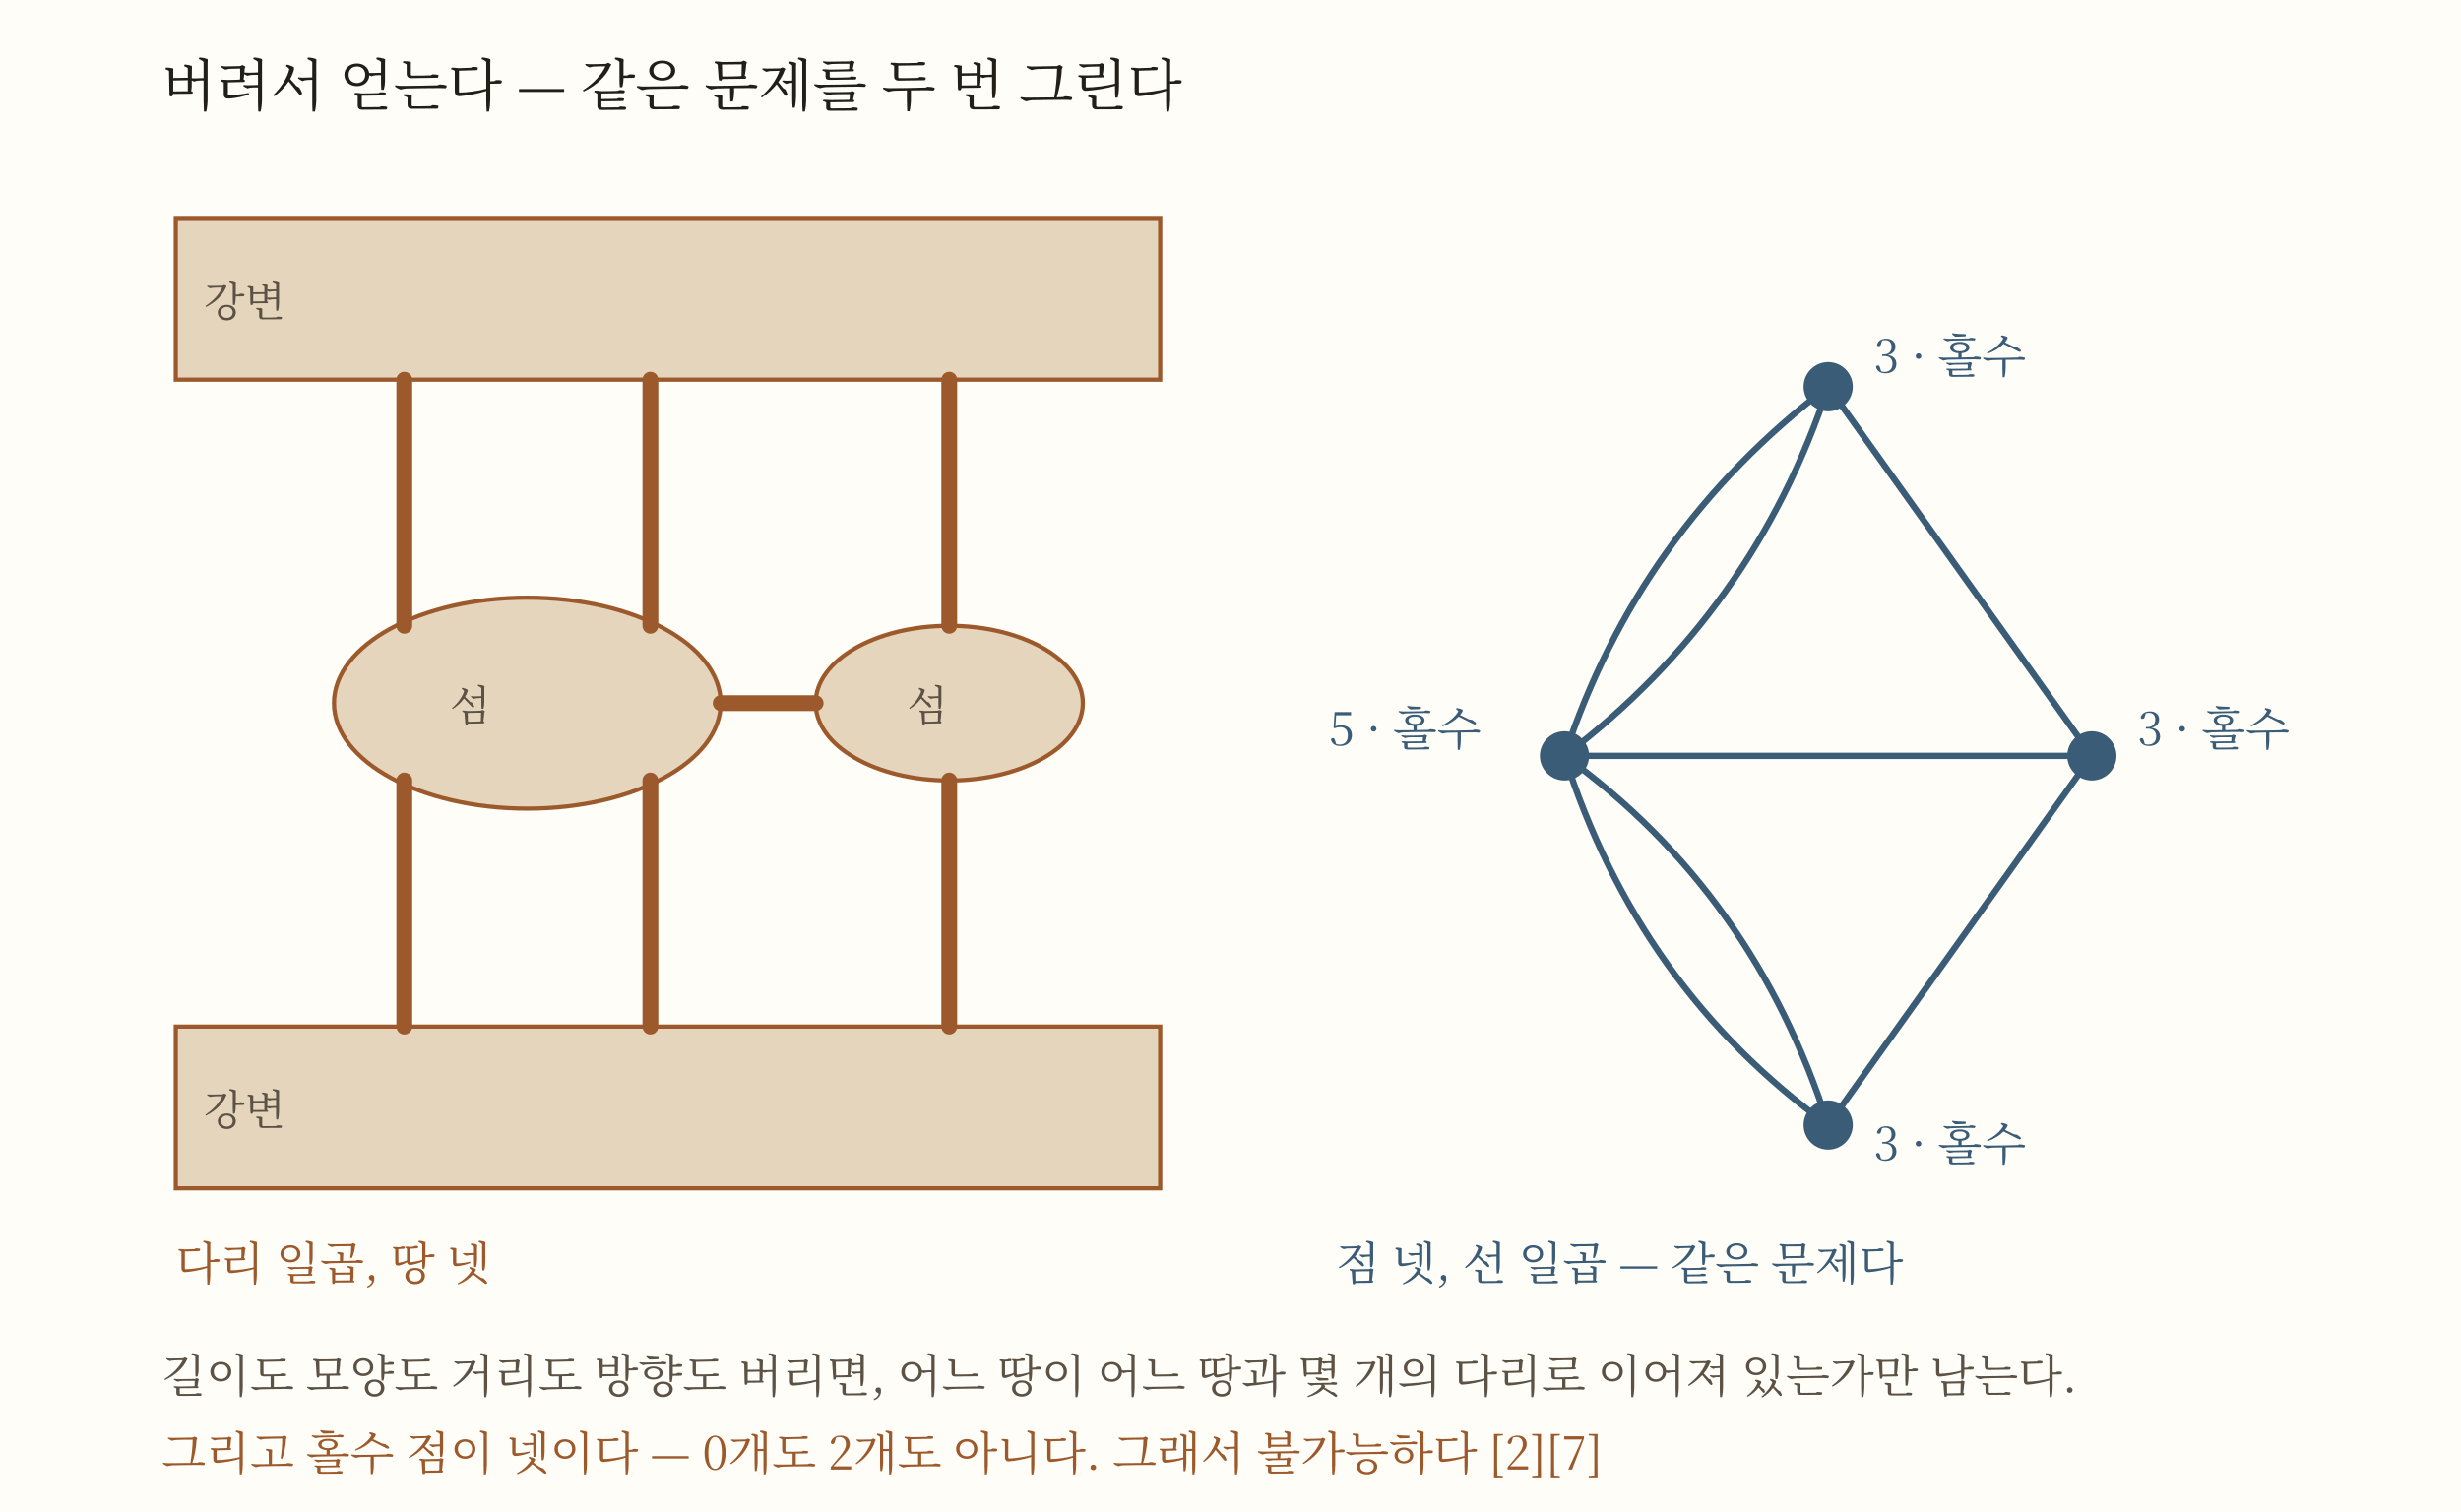
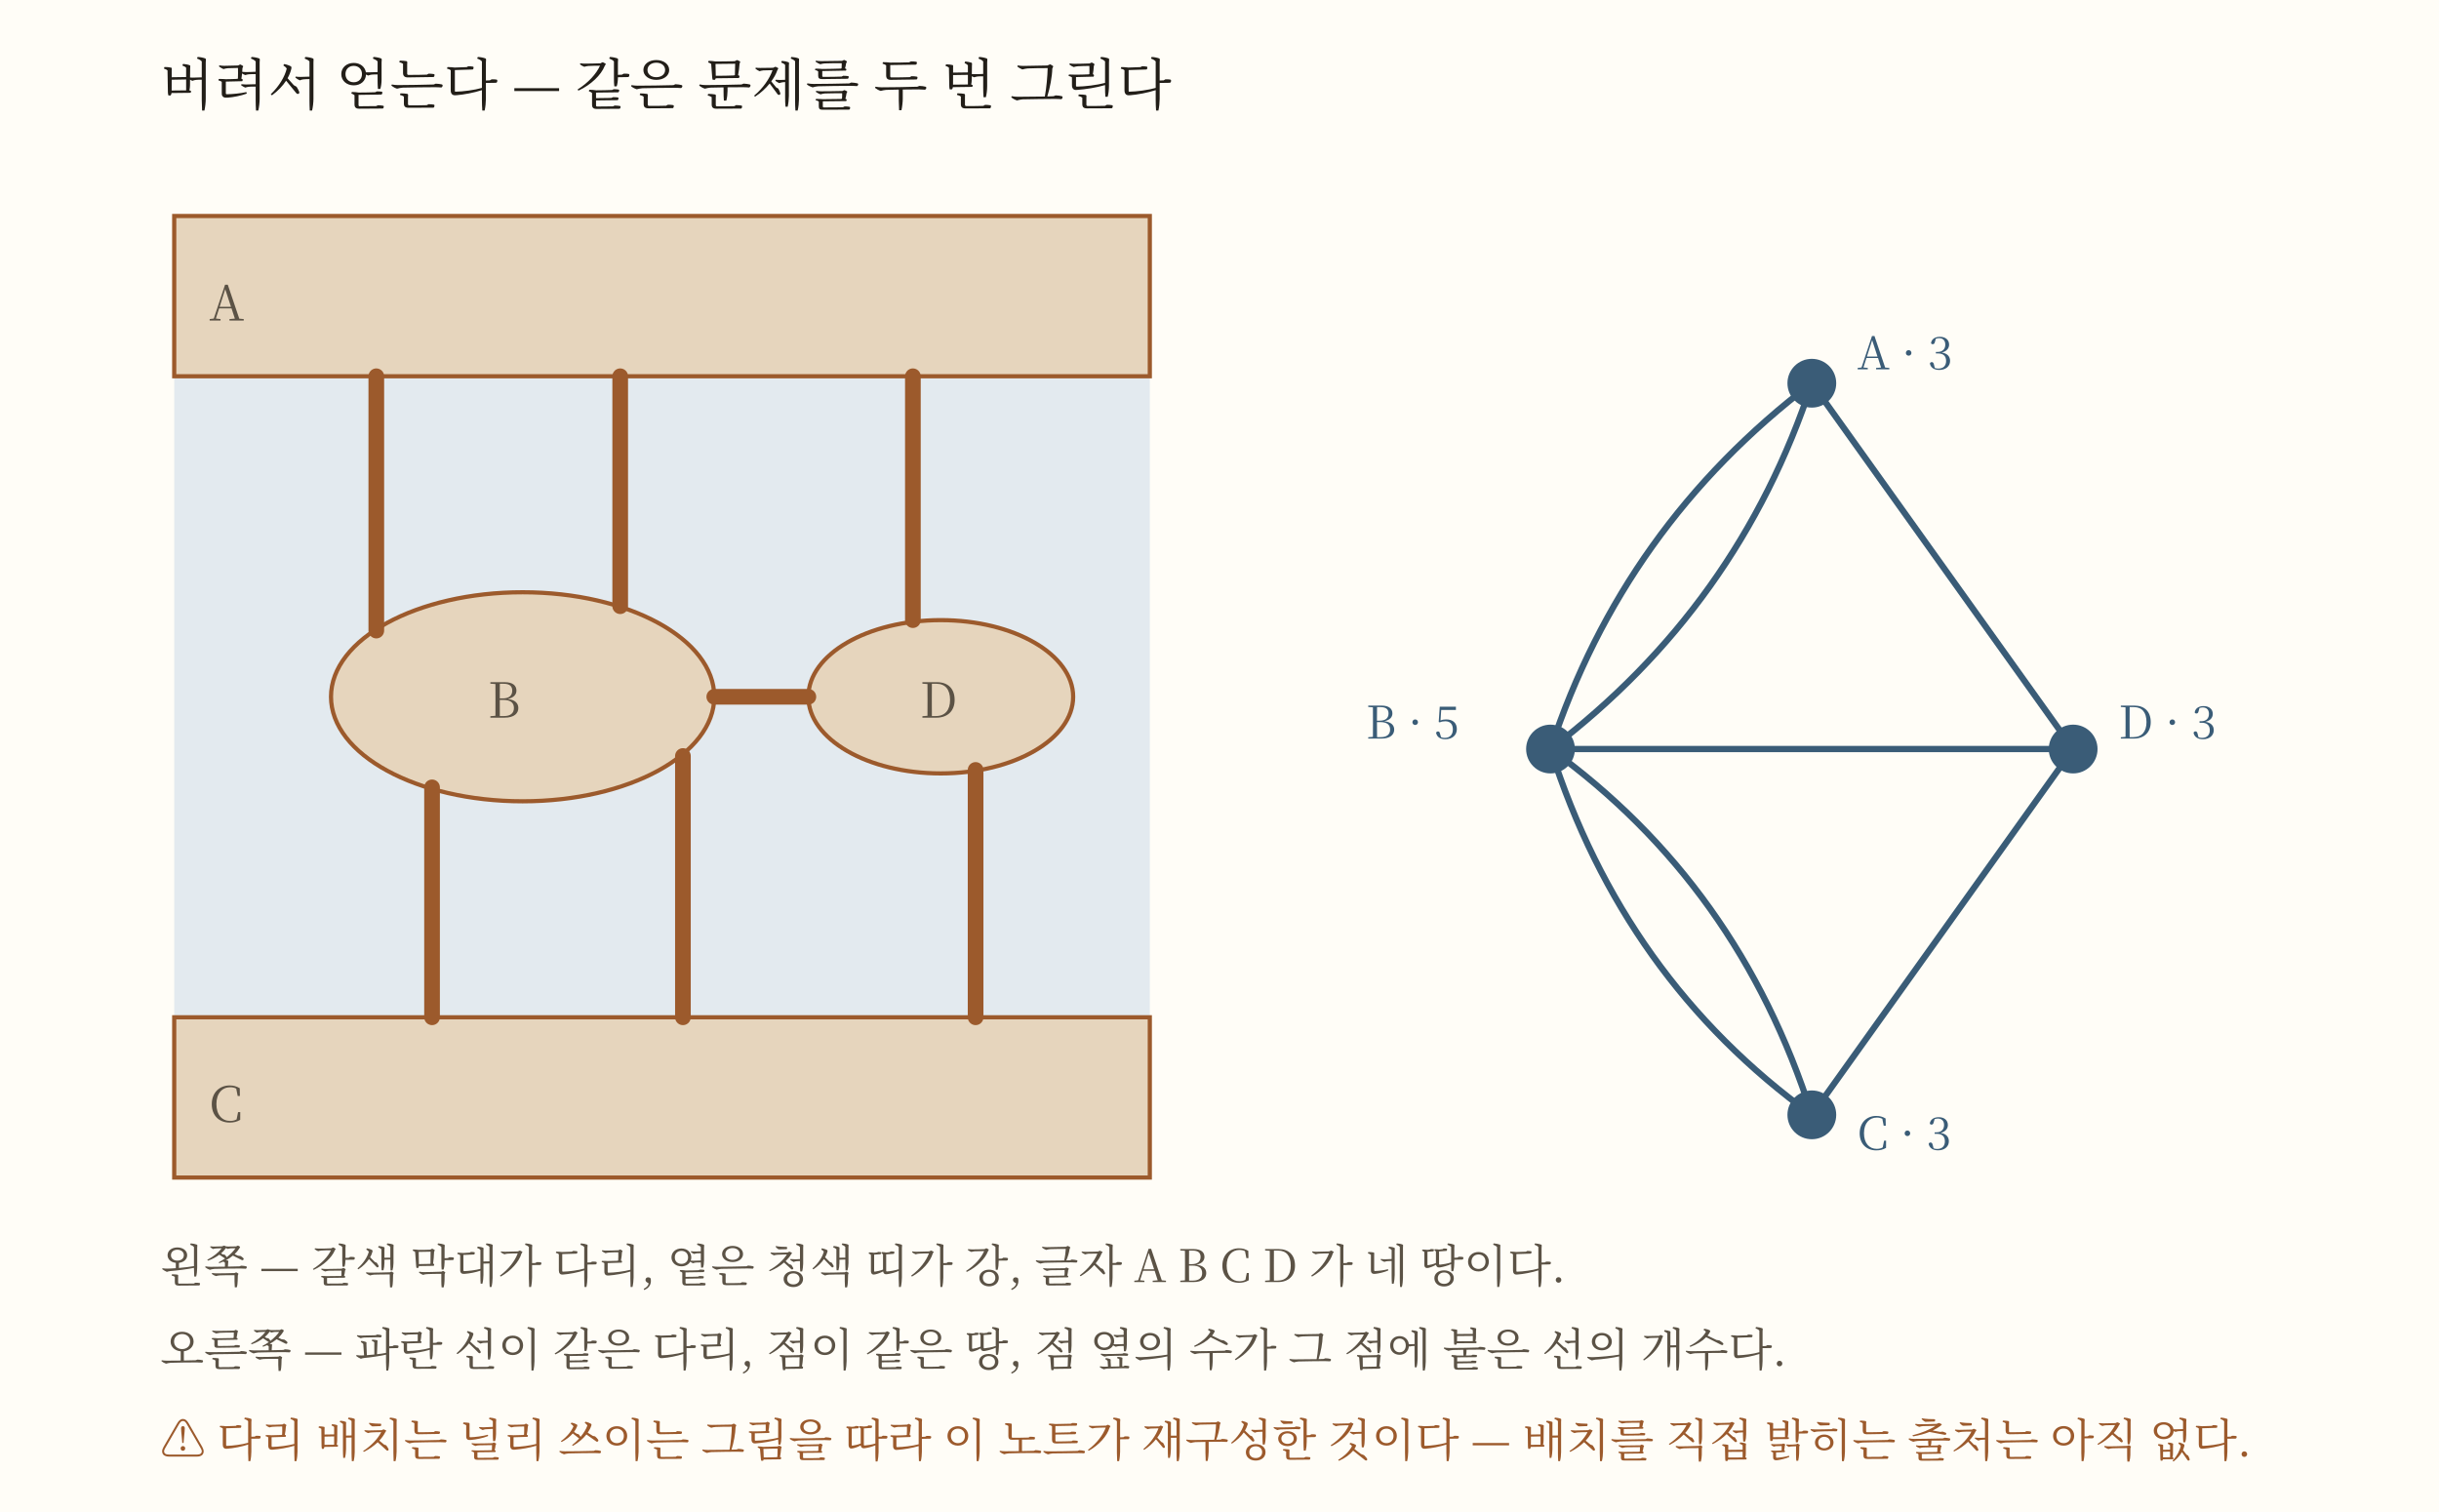
- <svg xmlns="http://www.w3.org/2000/svg" viewBox="0 0 700 430" role="img" aria-label="왼쪽은 쾨니히스베르크의 약도다. 위와 아래에 강변 땅이 가로로 길게 있고 그 사이 강에 섬이 둘 있는데 왼쪽 섬이 더 크다. 땅과 섬을 잇는 다리가 일곱 개 그려져 있다. 위 강변과 큰 섬 사이에 둘, 아래 강변과 큰 섬 사이에 둘, 위 강변과 작은 섬 사이에 하나, 아래 강변과 작은 섬 사이에 하나, 두 섬 사이에 하나다. 오른쪽은 같은 것을 점과 선으로 바꾼 그림이다. 점이 넷이고 선이 일곱이며 배치가 왼쪽 약도와 같다. 위 점과 큰 섬 점 사이에 선이 둘이라 두 줄로 휘어 그렸고 아래도 마찬가지다. 점마다 붙은 선의 개수가 적혀 있는데 위 점 3, 왼쪽 점 5, 오른쪽 점 3, 아래 점 3 이고 넷 다 홀수라고 표시되어 있다. 그림 아래에는 버린 것과 남은 것을 적었다. 다리의 길이와 섬의 모양과 거리와 방향을 버리면 어느 땅이 어느 땅과 몇 개의 다리로 이어져 있는가만 남는다는 것, 그리고 홀수 점이 넷이라 0개도 2개도 아니므로 불가능하다는 것이다. 홀수 점이 0개나 2개여야 한다는 판정 기준은 출처 2와 7 에서 온 것이다">
+ <svg xmlns="http://www.w3.org/2000/svg" viewBox="0 0 700 434" role="img" aria-label="왼쪽은 쾨니히스베르크의 약도다. 위와 아래에 강변 땅이 가로로 길게 있고 그 사이를 옅은 청색 띠로 칠한 강이 지난다. 강 안에 섬이 둘 있는데 왼쪽 섬이 더 크다. 네 땅에 각각 A, B, C, D 라고 적혀 있다. A 는 위 강변, B 는 큰 섬, C 는 아래 강변, D 는 작은 섬이다. 땅과 땅을 잇는 갈색 막대가 일곱 개 있다. A 와 B 사이에 둘, C 와 B 사이에 둘, A 와 D 사이에 하나, C 와 D 사이에 하나, B 와 D 사이에 하나다. 막대는 서로 다른 자리에 놓여 하나씩 셀 수 있다. 오른쪽은 같은 것을 점과 선으로 바꾼 그림이다. 점이 넷이고 왼쪽 약도와 같은 자리에 A, B, C, D 로 놓였다. 점을 잇는 파란 선이 일곱이며, 선이 둘인 자리는 두 줄로 휘어 그렸다. 점 옆에 그 점에 붙은 선의 개수가 적혀 있는데 A 는 3, B 는 5, C 는 3, D 는 3 이다. 그림 아래에는 부호 설명이 있다. 왼쪽은 갈색 막대가 다리, 옅은 청색 띠가 강, 글자 A B C D 가 네 땅이라는 것이고, 오른쪽은 파란 선이 같은 다리, 점이 같은 땅, 점 옆의 수가 그 점에 붙은 선의 개수라는 것이다. 그림 맨 아래에는 단서가 있다. 다리 배치는 널리 쓰이는 그림을 따라 이 노트가 재구성한 것이며, 배치를 직접 밝히는 출처는 아직 없다는 것이다">
  <style>
    text{font-family:EB Garamond, Georgia, 'Noto Serif KR', 'Noto Serif CJK KR', NanumMyeongjo, Batang, AppleMyungjo, serif;
         font-variant-numeric:lining-nums;font-feature-settings:"lnum" 1;fill:#221E18;}
    .dim{fill:#5B5245;} .blue{fill:#3A5C77;} .sien{fill:#9C5A2C;} .ax{fill:#8A7F6E;}
    .land{fill:#E6D5BD;stroke:#9C5A2C;stroke-width:1.2;}
    .bridge{stroke:#9C5A2C;stroke-width:4.5;stroke-linecap:round;}
    .edge{stroke:#3A5C77;stroke-width:1.8;fill:none;}
  </style>
-   <rect width="700" height="430" fill="#FFFDF7" />
+   <rect width="700" height="434" fill="#FFFDF7" />
  <text x="46" y="30" font-size="16">버려서 얻는다 — 같은 문제를 두 번 그린다</text>
+   <rect x="50" y="108" width="280" height="184" fill="#E3EAEF" />
  <rect x="50" y="62" width="280" height="46" class="land" />
  <rect x="50" y="292" width="280" height="46" class="land" />
  <ellipse cx="150" cy="200" rx="55" ry="30" class="land" />
  <ellipse cx="270" cy="200" rx="38" ry="22" class="land" />
-   <line x1="115" y1="108" x2="115" y2="178" class="bridge" />
-   <line x1="185" y1="108" x2="185" y2="178" class="bridge" />
-   <line x1="115" y1="292" x2="115" y2="222" class="bridge" />
-   <line x1="185" y1="292" x2="185" y2="222" class="bridge" />
-   <line x1="270" y1="108" x2="270" y2="178" class="bridge" />
-   <line x1="270" y1="292" x2="270" y2="222" class="bridge" />
+   <line x1="108" y1="108" x2="108" y2="181" class="bridge" />
+   <line x1="178" y1="108" x2="178" y2="174" class="bridge" />
+   <line x1="124" y1="292" x2="124" y2="226" class="bridge" />
+   <line x1="196" y1="292" x2="196" y2="217" class="bridge" />
+   <line x1="262" y1="108" x2="262" y2="178" class="bridge" />
+   <line x1="280" y1="292" x2="280" y2="221" class="bridge" />
  <line x1="205" y1="200" x2="232" y2="200" class="bridge" />
-   <text x="58" y="90" font-size="12" class="dim">강변</text>
-   <text x="58" y="320" font-size="12" class="dim">강변</text>
-   <text x="128" y="205" font-size="12" class="dim">섬</text>
-   <text x="258" y="205" font-size="12" class="dim">섬</text>
-   <text x="50" y="364" font-size="13" class="sien">다리 일곱, 땅 넷</text>
+   <text x="60" y="92" font-size="14" class="dim">A</text>
+   <text x="60" y="322" font-size="14" class="dim">C</text>
+   <text x="140" y="206" font-size="14" class="dim">B</text>
+   <text x="264" y="206" font-size="14" class="dim">D</text>
  <path d="M520,110 Q466,151 445,215" class="edge" />
  <path d="M520,110 Q499,174 445,215" class="edge" />
  <path d="M520,320 Q499,254 445,215" class="edge" />
  <path d="M520,320 Q466,281 445,215" class="edge" />
  <line x1="520" y1="110" x2="595" y2="215" class="edge" />
  <line x1="520" y1="320" x2="595" y2="215" class="edge" />
  <line x1="445" y1="215" x2="595" y2="215" class="edge" />
  <circle cx="520" cy="110" r="7" fill="#3A5C77" />
  <circle cx="445" cy="215" r="7" fill="#3A5C77" />
  <circle cx="595" cy="215" r="7" fill="#3A5C77" />
  <circle cx="520" cy="320" r="7" fill="#3A5C77" />
-   <text x="533" y="106" font-size="13" class="blue">3 · 홀수</text>
-   <text x="378" y="212" font-size="13" class="blue">5 · 홀수</text>
-   <text x="608" y="212" font-size="13" class="blue">3 · 홀수</text>
-   <text x="533" y="330" font-size="13" class="blue">3 · 홀수</text>
-   <text x="380" y="364" font-size="13" class="blue">점 넷, 선 일곱 — 같은 문제다</text>
-   <text x="46" y="396" font-size="13" class="dim">길이도 모양도 거리도 방향도 버리면, 어느 땅이 어느 땅과 몇 개의 다리로 이어져 있는가만 남는다.</text>
-   <text x="46" y="418" font-size="13" class="sien">그리고 홀수 점이 넷이다 — 0개도 2개도 아니다. 그래서 불가능하다 [2][7]</text>
+   <text x="533" y="106" font-size="13" class="blue">A · 3</text>
+   <text x="392" y="212" font-size="13" class="blue">B · 5</text>
+   <text x="608" y="212" font-size="13" class="blue">D · 3</text>
+   <text x="533" y="330" font-size="13" class="blue">C · 3</text>
+   <text x="46" y="368" font-size="13" class="dim">왼쪽 — 갈색 막대가 다리, 옅은 청색 띠가 강, 글자 A B C D 가 네 땅이다.</text>
+   <text x="46" y="392" font-size="13" class="dim">오른쪽 — 파란 선이 같은 다리, 점이 같은 땅, 점 옆의 수가 그 점에 붙은 선의 개수다.</text>
+   <text x="46" y="418" font-size="13" class="sien">⚠ 다리 배치는 널리 쓰이는 그림을 따라 이 노트가 재구성한 것이다 — 배치를 직접 밝히는 출처는 아직 없다.</text>
</svg>
